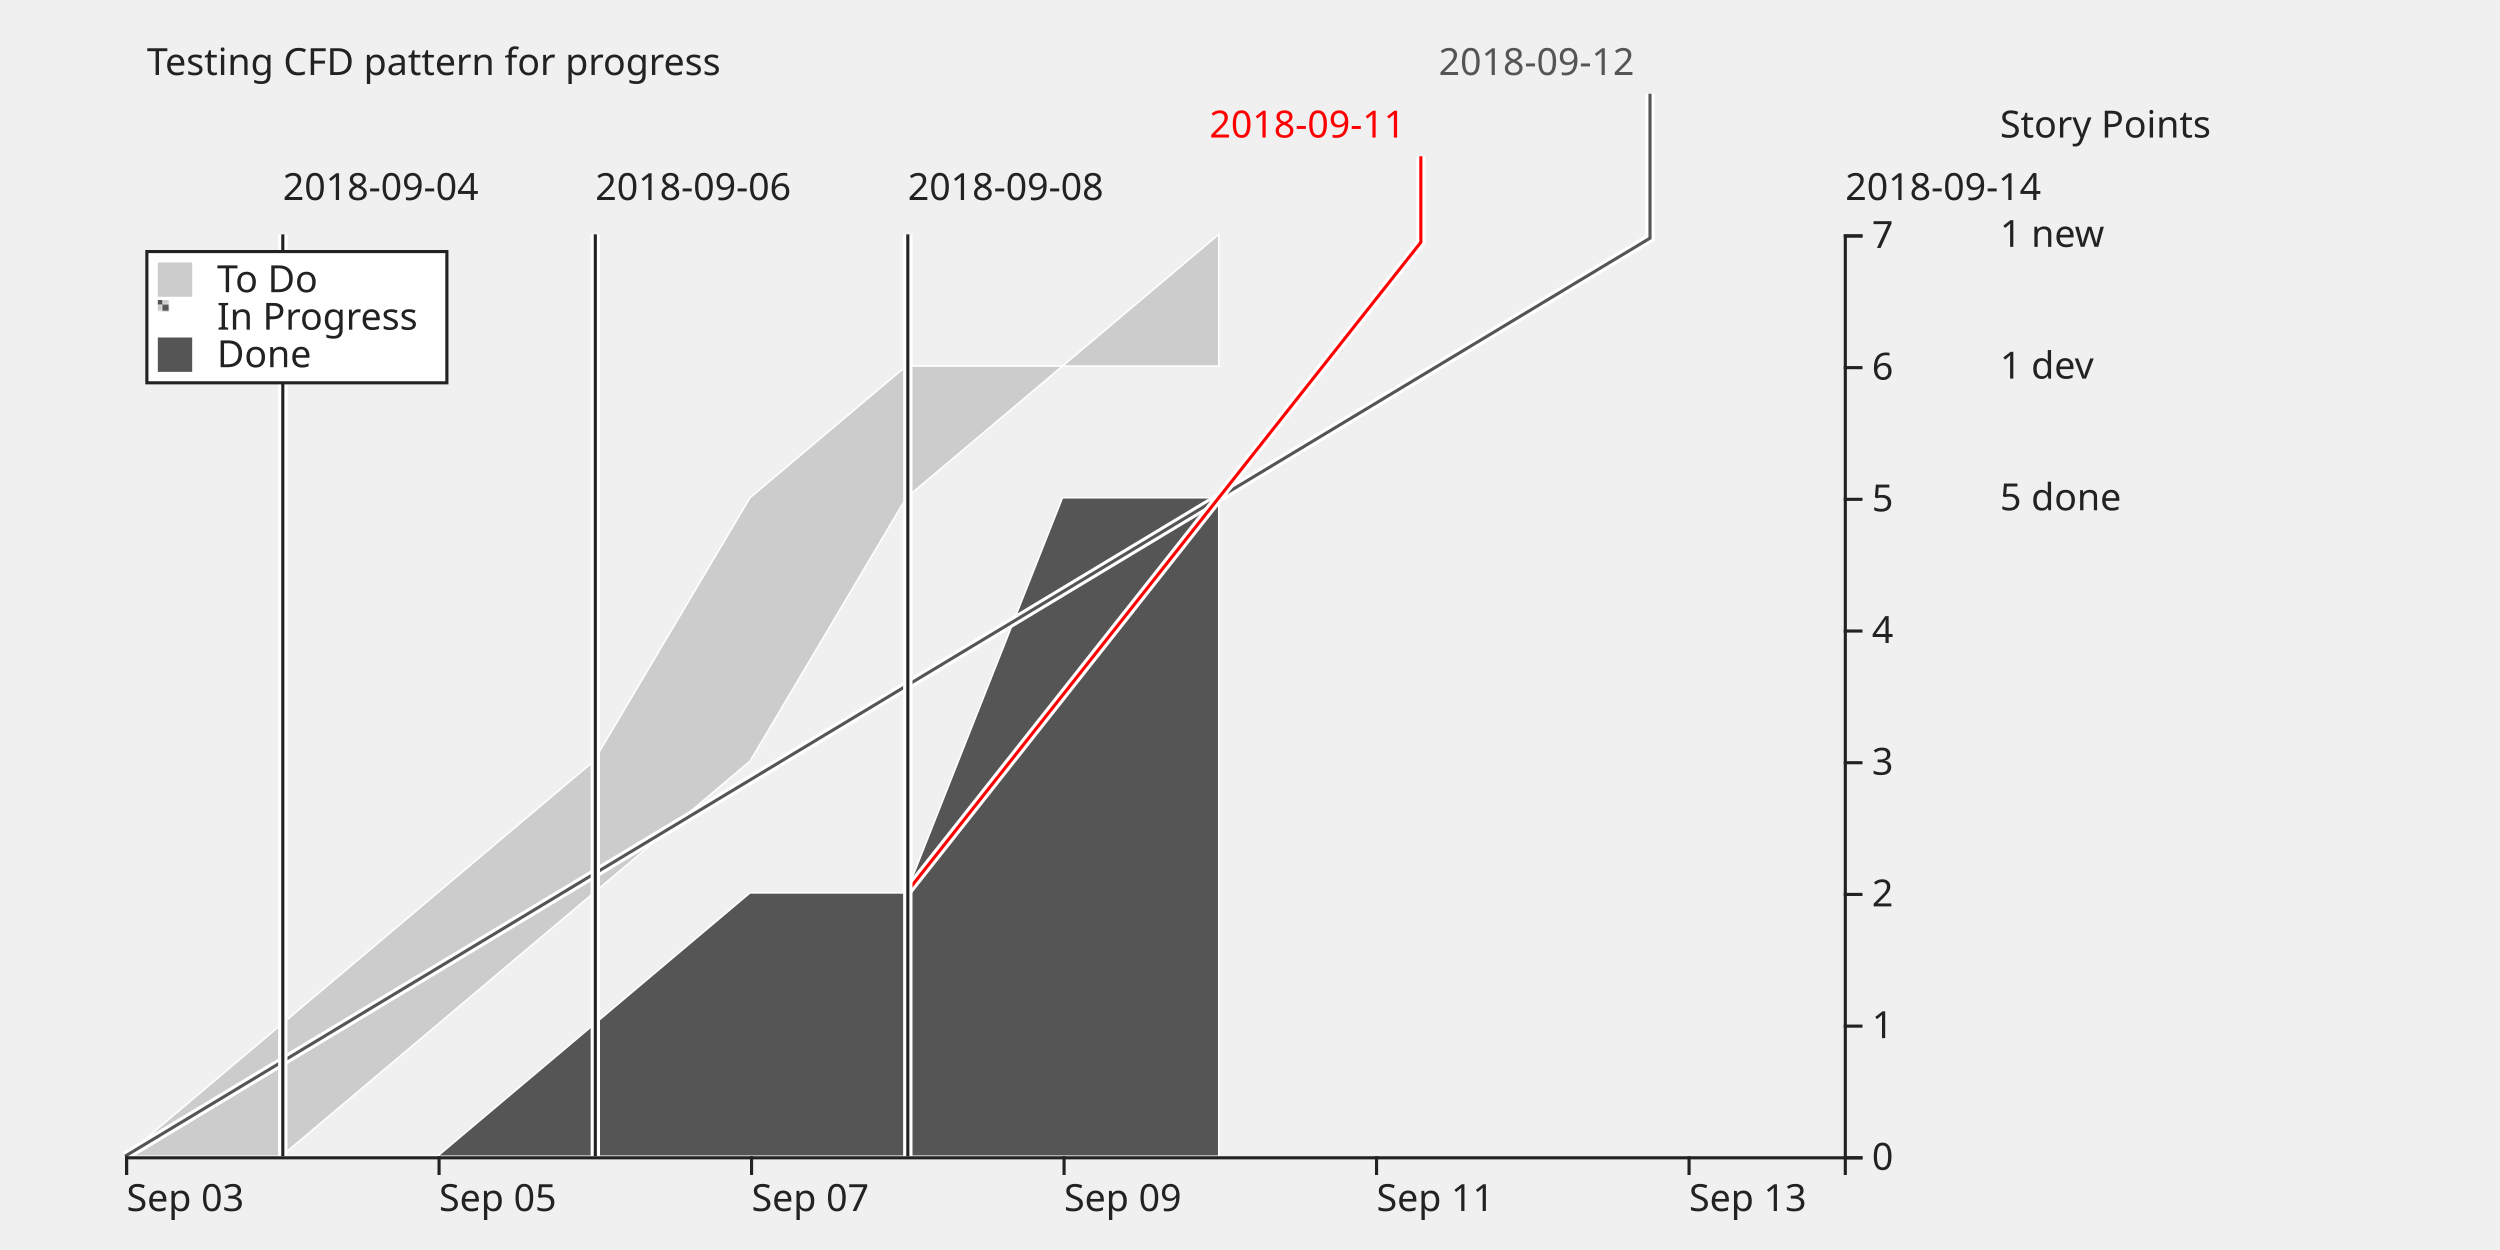
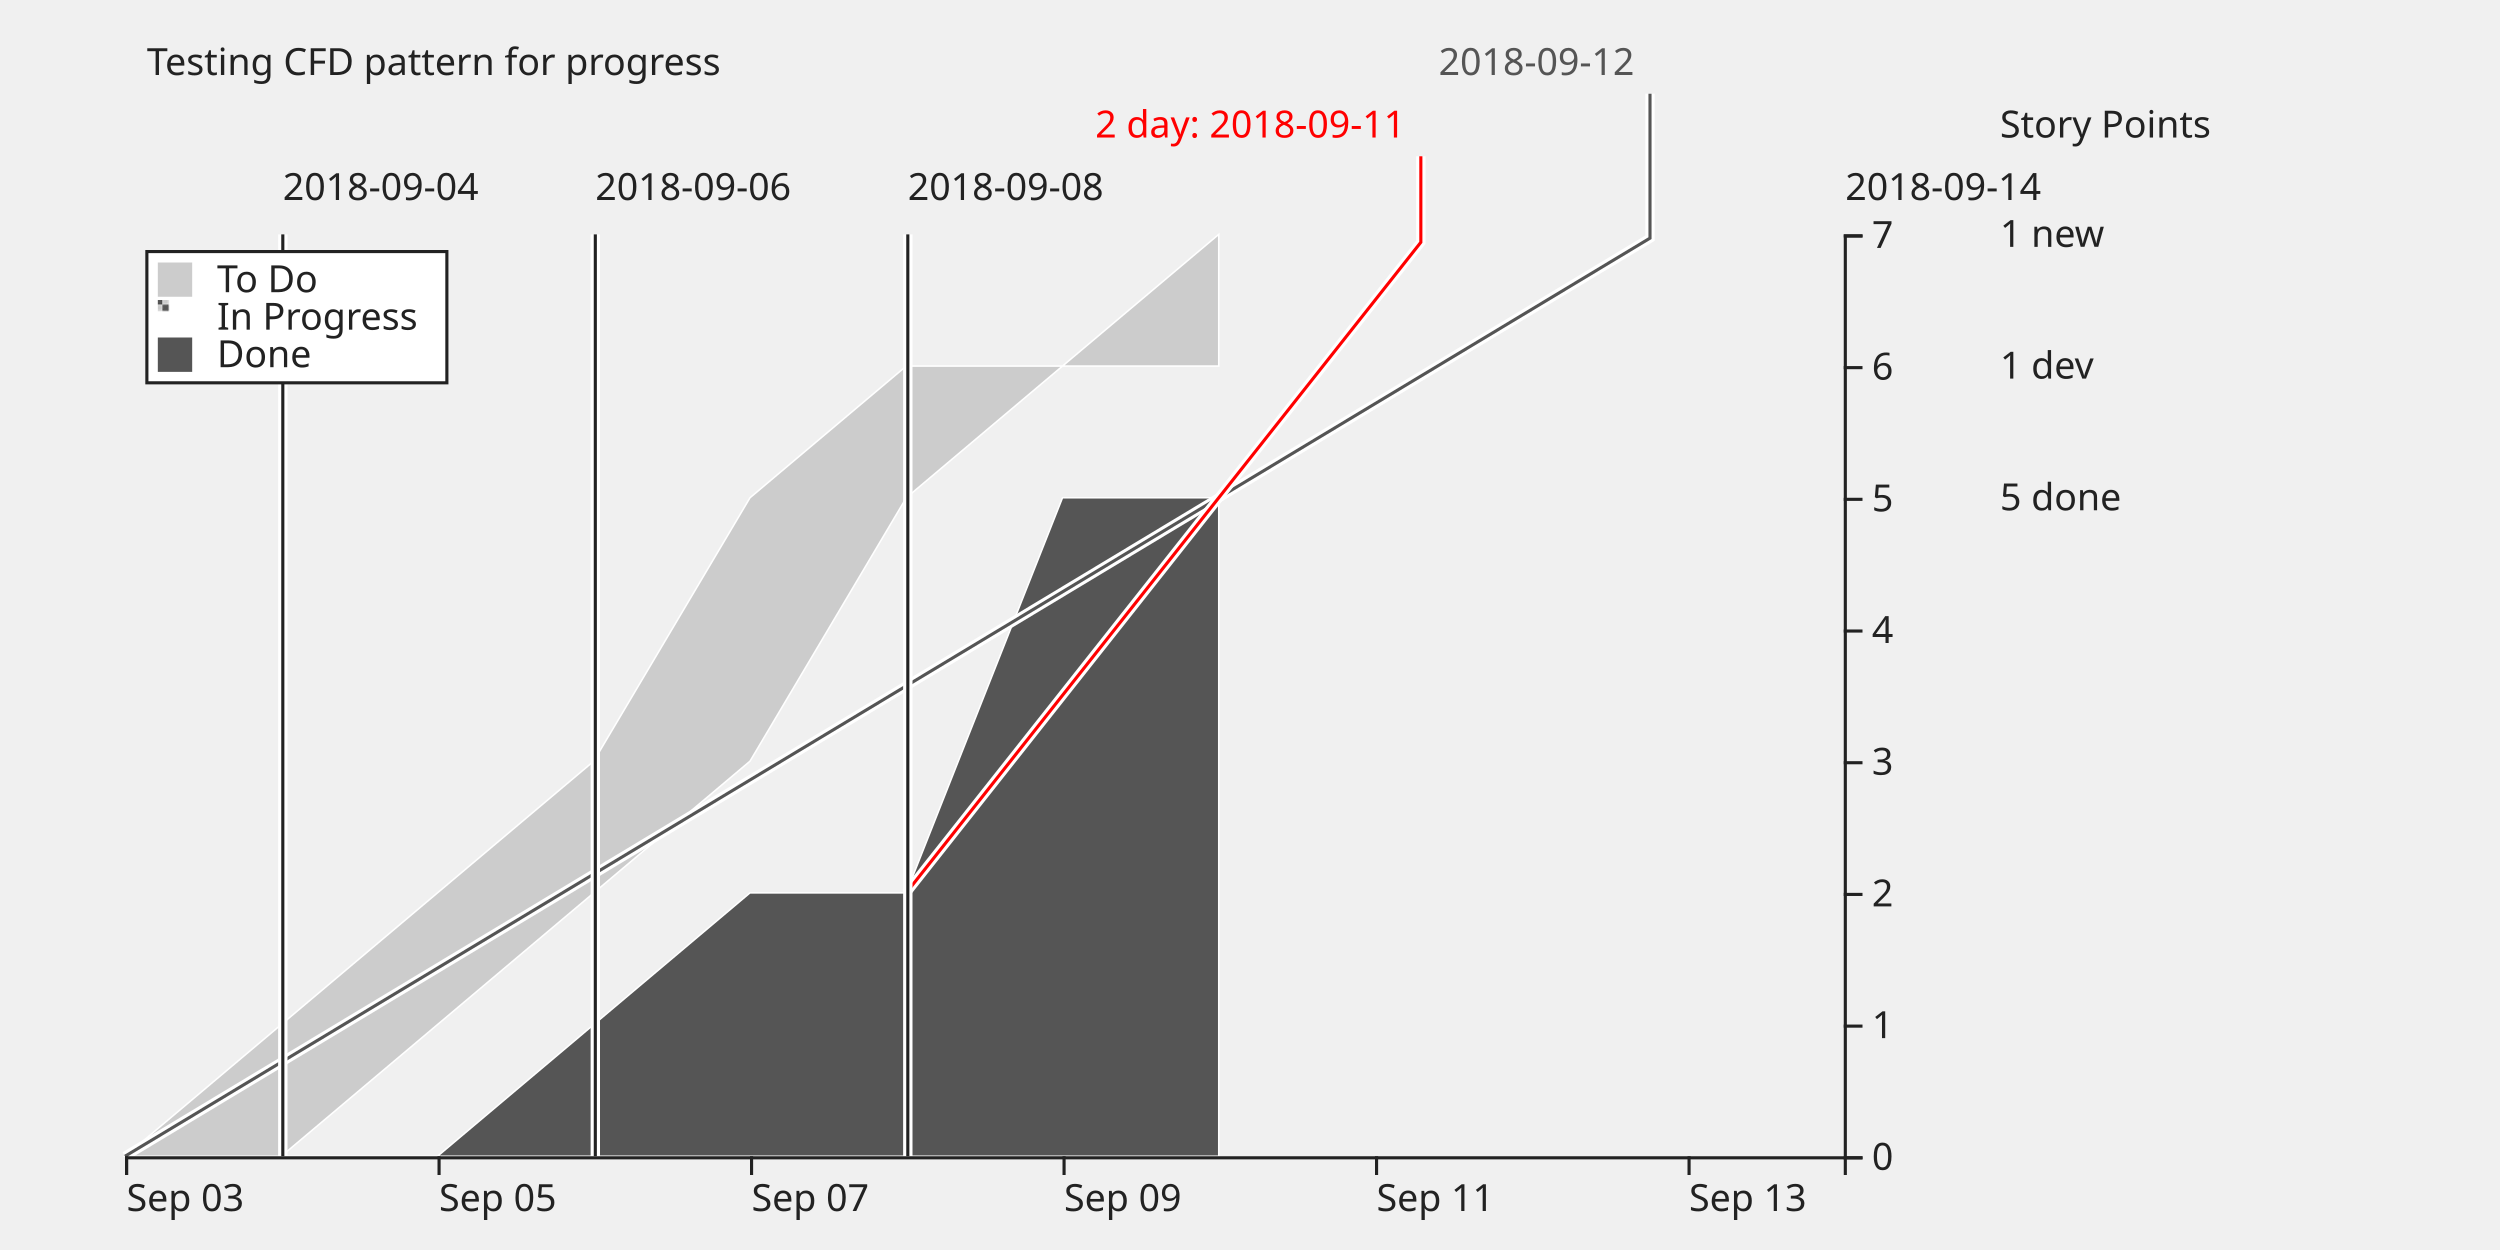
<svg xmlns="http://www.w3.org/2000/svg" width="800" height="400">
  <defs>
    <pattern id="pattern-checkers" x="0" y="0" width="4" height="4" patternunits="userSpaceOnUse">
      <rect x="0" y="0" width="2" height="2" style="fill: #555;" />
      <rect x="2" y="0" width="2" height="2" style="fill: #ccc;" />
      <rect x="0" y="2" width="2" height="2" style="fill: #ccc;" />
      <rect x="2" y="2" width="2" height="2" style="fill: #555;" />
    </pattern>
  </defs>
  <g transform="translate(40,75)">
    <g class="layer">
-       <path class="area" style="fill: #555; stroke: #fff; stroke-width: .5;" d="M0,295L50,295L100,295L150,252.857L200,210.714L250,210.714L300,84.286L350,84.286L350,295L300,295L250,295L200,295L150,295L100,295L50,295L0,295Z" />
+       <path class="area" style="fill: #555; stroke: #fff; stroke-width: 0.5;" d="M0,295L50,295L100,295L150,252.857L200,210.714L250,210.714L300,84.286L350,84.286L350,295L300,295L250,295L200,295L150,295L100,295L50,295L0,295Z" />
      <text x="600" y="84.286" dy="4px" font-size="12px" font-family="sans-serif" style="text-anchor: start; fill: #222;">5 done</text>
    </g>
    <g class="layer">
-       <path class="area" style="fill: url(#pattern-checkers); stroke: #fff; stroke-width: 0;" d="M0,295L50,295L100,295L150,210.714L200,210.714L250,126.429L300,42.143L350,84.286L350,84.286L300,84.286L250,210.714L200,210.714L150,252.857L100,295L50,295L0,295Z" />
+       <path class="area" style="fill: url(#pattern-checkers); stroke: transparent; stroke-width: 0.5;" d="M0,295L50,295L100,295L150,210.714L200,210.714L250,126.429L300,42.143L350,84.286L350,84.286L300,84.286L250,210.714L200,210.714L150,252.857L100,295L50,295L0,295Z" />
    </g>
    <g class="layer">
-       <path class="area" style="fill: url(#pattern-checkers); stroke: #fff; stroke-width: 0;" d="M0,295L50,295L100,252.857L150,210.714L200,168.571L250,84.286L300,42.143L350,42.143L350,84.286L300,42.143L250,126.429L200,210.714L150,210.714L100,295L50,295L0,295Z" />
+       <path class="area" style="fill: url(#pattern-checkers); stroke: transparent; stroke-width: 0.5;" d="M0,295L50,295L100,252.857L150,210.714L200,168.571L250,84.286L300,42.143L350,42.143L350,84.286L300,42.143L250,126.429L200,210.714L150,210.714L100,295L50,295L0,295Z" />
      <text x="600" y="42.143" dy="4px" font-size="12px" font-family="sans-serif" style="text-anchor: start; fill: #222;">1 dev</text>
    </g>
    <g class="layer">
-       <path class="area" style="fill: #ccc; stroke: #fff; stroke-width: .5;" d="M0,295L50,252.857L100,210.714L150,168.571L200,84.286L250,42.143L300,42.143L350,0L350,42.143L300,42.143L250,84.286L200,168.571L150,210.714L100,252.857L50,295L0,295Z" />
+       <path class="area" style="fill: #ccc; stroke: #fff; stroke-width: 0.5;" d="M0,295L50,252.857L100,210.714L150,168.571L200,84.286L250,42.143L300,42.143L350,0L350,42.143L300,42.143L250,84.286L200,168.571L150,210.714L100,252.857L50,295L0,295Z" />
      <text x="600" y="0" dy="4px" font-size="12px" font-family="sans-serif" style="text-anchor: start; fill: #222;">1 new</text>
    </g>
    <path d="M0,295L488,1.204L488,-45" fill="none" style="stroke-width: 3; stroke: #fff;" />
    <path d="M0,295L488,1.204L488,-45" fill="none" style="stroke-width: 1; stroke: #555;" />
    <text x="483" y="-55" dy="4px" font-size="12" font-family="sans-serif" style="text-anchor: end; fill: #555;">2018-09-12</text>
    <path d="M250,210.714L414.667,2.529L414.667,-25" fill="none" style="stroke-width: 3; stroke: #fff;" />
    <path d="M250,210.714L414.667,2.529L414.667,-25" fill="none" style="stroke-width: 1; stroke: red;" />
-     <text x="409.667" y="-35" dy="4px" font-size="12" font-family="sans-serif" style="text-anchor: end; fill: red;">2018-09-11</text>
+     <text x="409.667" y="-35" dy="4px" font-size="12" font-family="sans-serif" style="text-anchor: end; fill: red;">2 day: 2018-09-11</text>
    <line x1="50.5" y1="295" x2="50.5" y2="0" style="stroke-width: 3; stroke: #fff;" />
    <line x1="50.5" y1="295" x2="50.5" y2="0" style="stroke-width: 1; stroke: #222;" />
    <rect style="fill: #fff;" />
    <text x="50.5" y="-15" dy="4px" font-size="12px" font-family="sans-serif" style="fill: #222; text-anchor: start;">2018-09-04</text>
    <line x1="150.5" y1="295" x2="150.5" y2="0" style="stroke-width: 3; stroke: #fff;" />
    <line x1="150.5" y1="295" x2="150.5" y2="0" style="stroke-width: 1; stroke: #222;" />
    <rect style="fill: #fff;" />
    <text x="150.5" y="-15" dy="4px" font-size="12px" font-family="sans-serif" style="fill: #222; text-anchor: start;">2018-09-06</text>
    <line x1="250.5" y1="295" x2="250.5" y2="0" style="stroke-width: 3; stroke: #fff;" />
    <line x1="250.5" y1="295" x2="250.5" y2="0" style="stroke-width: 1; stroke: #222;" />
    <rect style="fill: #fff;" />
    <text x="250.5" y="-15" dy="4px" font-size="12px" font-family="sans-serif" style="fill: #222; text-anchor: start;">2018-09-08</text>
    <rect style="fill: #fff;" />
    <text x="550.5" y="-15" dy="4px" font-size="12px" font-family="sans-serif" style="fill: #222; text-anchor: start;">2018-09-14</text>
    <g transform="translate(0,295)" fill="none" font-size="10" font-family="sans-serif" text-anchor="middle">
      <path class="domain" stroke="currentColor" d="M0.5,6V0.5H550.5V6" style="stroke: #222;" />
      <g class="tick" opacity="1" transform="translate(0.5,0)">
        <line stroke="currentColor" y2="6" style="stroke: #222;" />
        <text fill="currentColor" y="9" dy="0.71em" style="fill: #222; text-anchor: start;" font-size="12px" font-family="sans-serif">Sep 03</text>
      </g>
      <g class="tick" opacity="1" transform="translate(100.5,0)">
        <line stroke="currentColor" y2="6" style="stroke: #222;" />
        <text fill="currentColor" y="9" dy="0.71em" style="fill: #222; text-anchor: start;" font-size="12px" font-family="sans-serif">Sep 05</text>
      </g>
      <g class="tick" opacity="1" transform="translate(200.5,0)">
        <line stroke="currentColor" y2="6" style="stroke: #222;" />
        <text fill="currentColor" y="9" dy="0.71em" style="fill: #222; text-anchor: start;" font-size="12px" font-family="sans-serif">Sep 07</text>
      </g>
      <g class="tick" opacity="1" transform="translate(300.5,0)">
        <line stroke="currentColor" y2="6" style="stroke: #222;" />
        <text fill="currentColor" y="9" dy="0.71em" style="fill: #222; text-anchor: start;" font-size="12px" font-family="sans-serif">Sep 09</text>
      </g>
      <g class="tick" opacity="1" transform="translate(400.5,0)">
        <line stroke="currentColor" y2="6" style="stroke: #222;" />
        <text fill="currentColor" y="9" dy="0.71em" style="fill: #222; text-anchor: start;" font-size="12px" font-family="sans-serif">Sep 11</text>
      </g>
      <g class="tick" opacity="1" transform="translate(500.5,0)">
        <line stroke="currentColor" y2="6" style="stroke: #222;" />
        <text fill="currentColor" y="9" dy="0.71em" style="fill: #222; text-anchor: start;" font-size="12px" font-family="sans-serif">Sep 13</text>
      </g>
    </g>
    <g transform="translate(550 ,0)" fill="none" font-size="10" font-family="sans-serif" text-anchor="start">
      <path class="domain" stroke="currentColor" d="M6,295.5H0.5V0.5H6" style="stroke: #222;" />
      <g class="tick" opacity="1" transform="translate(0,295.5)">
        <line stroke="currentColor" x2="6" style="stroke: #222;" />
        <text fill="currentColor" x="9" dy="0.32em" style="fill: #222;" text-anchor="start" font-size="12px" font-family="sans-serif">0</text>
      </g>
      <g class="tick" opacity="1" transform="translate(0,253.3571)">
        <line stroke="currentColor" x2="6" style="stroke: #222;" />
        <text fill="currentColor" x="9" dy="0.32em" style="fill: #222;" text-anchor="start" font-size="12px" font-family="sans-serif">1</text>
      </g>
      <g class="tick" opacity="1" transform="translate(0,211.2143)">
        <line stroke="currentColor" x2="6" style="stroke: #222;" />
        <text fill="currentColor" x="9" dy="0.32em" style="fill: #222;" text-anchor="start" font-size="12px" font-family="sans-serif">2</text>
      </g>
      <g class="tick" opacity="1" transform="translate(0,169.0714)">
        <line stroke="currentColor" x2="6" style="stroke: #222;" />
        <text fill="currentColor" x="9" dy="0.32em" style="fill: #222;" text-anchor="start" font-size="12px" font-family="sans-serif">3</text>
      </g>
      <g class="tick" opacity="1" transform="translate(0,126.9286)">
        <line stroke="currentColor" x2="6" style="stroke: #222;" />
        <text fill="currentColor" x="9" dy="0.32em" style="fill: #222;" text-anchor="start" font-size="12px" font-family="sans-serif">4</text>
      </g>
      <g class="tick" opacity="1" transform="translate(0,84.78571)">
        <line stroke="currentColor" x2="6" style="stroke: #222;" />
        <text fill="currentColor" x="9" dy="0.32em" style="fill: #222;" text-anchor="start" font-size="12px" font-family="sans-serif">5</text>
      </g>
      <g class="tick" opacity="1" transform="translate(0,42.64286)">
        <line stroke="currentColor" x2="6" style="stroke: #222;" />
        <text fill="currentColor" x="9" dy="0.32em" style="fill: #222;" text-anchor="start" font-size="12px" font-family="sans-serif">6</text>
      </g>
      <g class="tick" opacity="1" transform="translate(0,0.5)">
        <line stroke="currentColor" x2="6" style="stroke: #222;" />
        <text fill="currentColor" x="9" dy="0.32em" style="fill: #222;" text-anchor="start" font-size="12px" font-family="sans-serif">7</text>
      </g>
    </g>
    <text x="7" y="-55" dy="4px" font-size="12px" font-family="sans-serif" style="text-anchor: start; fill: #222;">Testing CFD pattern for progress</text>
    <rect x="7" y="5.5" width="96" height="42" style="fill: #fff; stroke: #222;" />
    <rect x="10" y="8.5" width="12" height="12" style="fill: #ccc; stroke: #fff;" />
    <text x="29.44" y="14.5" dy="4px" font-size="12px" font-family="sans-serif" style="text-anchor: start; fill: #222;">To Do</text>
    <rect x="10" y="20.5" width="12" height="12" style="fill: url(#pattern-checkers); stroke: #fff;" />
    <text x="29.44" y="26.5" dy="4px" font-size="12px" font-family="sans-serif" style="text-anchor: start; fill: #222;">In Progress</text>
    <rect x="10" y="32.5" width="12" height="12" style="fill: #555; stroke: #fff;" />
    <text x="29.44" y="38.5" dy="4px" font-size="12px" font-family="sans-serif" style="text-anchor: start; fill: #222;">Done</text>
    <text x="600" y="-35" dy="4px" font-size="12px" font-family="sans-serif" style="text-anchor: start; fill: #222;">Story Points</text>
    <rect fill="#fff" stroke="#222" class="focus-item" width="12" height="12" style="display: none;" />
    <text dy="4px" font-size="12px" font-family="sans-serif" style="text-anchor: start; fill: #222; display: none;" />
    <text dy="4px" font-size="12px" font-family="sans-serif" style="text-anchor: start; fill: #222; display: none;" />
    <text dy="4px" font-size="12px" font-family="sans-serif" style="text-anchor: start; fill: #222; display: none;" />
    <text dy="4px" font-size="12px" font-family="sans-serif" style="text-anchor: start; fill: #222; display: none;" />
    <text dy="4px" font-size="12px" font-family="sans-serif" style="text-anchor: start; fill: #222; display: none;" />
    <text dy="4px" font-size="12px" font-family="sans-serif" style="text-anchor: start; fill: #222; display: none;" />
    <text dy="4px" font-size="12px" font-family="sans-serif" style="text-anchor: start; fill: #222; display: none;" />
    <text dy="4px" font-size="12px" font-family="sans-serif" style="text-anchor: start; fill: #222; display: none;" />
    <text dy="4px" font-size="12px" font-family="sans-serif" style="text-anchor: start; fill: #222; display: none;" />
    <text dy="4px" font-size="12px" font-family="sans-serif" style="text-anchor: start; fill: #222; display: none;" />
    <text dy="4px" font-size="12px" font-family="sans-serif" style="text-anchor: start; fill: #222; display: none;" />
    <text dy="4px" font-size="12px" font-family="sans-serif" style="text-anchor: start; fill: #222; display: none;" />
    <text dy="4px" font-size="12px" font-family="sans-serif" style="text-anchor: start; fill: #222; display: none;" />
    <text dy="4px" font-size="12px" font-family="sans-serif" style="text-anchor: start; fill: #222; display: none;" />
    <text dy="4px" font-size="12px" font-family="sans-serif" style="text-anchor: start; fill: #222; display: none;" />
    <text dy="4px" font-size="12px" font-family="sans-serif" style="text-anchor: start; fill: #222; display: none;" />
    <text dy="4px" font-size="12px" font-family="sans-serif" style="text-anchor: start; fill: #222; display: none;" />
    <text dy="4px" font-size="12px" font-family="sans-serif" style="text-anchor: start; fill: #222; display: none;" />
    <text dy="4px" font-size="12px" font-family="sans-serif" style="text-anchor: start; fill: #222; display: none;" />
    <text dy="4px" font-size="12px" font-family="sans-serif" style="text-anchor: start; fill: #222; display: none;" />
    <text dy="4px" font-size="12px" font-family="sans-serif" style="text-anchor: start; fill: #222; display: none;" />
    <text dy="4px" font-size="12px" font-family="sans-serif" style="text-anchor: start; fill: #222; display: none;" />
    <text dy="4px" font-size="12px" font-family="sans-serif" style="text-anchor: start; fill: #222; display: none;" />
    <text dy="4px" font-size="12px" font-family="sans-serif" style="text-anchor: start; fill: #222; display: none;" />
    <text dy="4px" font-size="12px" font-family="sans-serif" style="text-anchor: start; fill: #222; display: none;" />
    <text dy="4px" font-size="12px" font-family="sans-serif" style="text-anchor: start; fill: #222; display: none;" />
    <text dy="4px" font-size="12px" font-family="sans-serif" style="text-anchor: start; fill: #222; display: none;" />
    <text dy="4px" font-size="12px" font-family="sans-serif" style="text-anchor: start; fill: #222; display: none;" />
    <text dy="4px" font-size="12px" font-family="sans-serif" style="text-anchor: start; fill: #222; display: none;" />
    <text dy="4px" font-size="12px" font-family="sans-serif" style="text-anchor: start; fill: #222; display: none;" />
    <text dy="4px" font-size="12px" font-family="sans-serif" style="text-anchor: start; fill: #222; display: none;" />
    <text dy="4px" font-size="12px" font-family="sans-serif" style="text-anchor: start; fill: #222; display: none;" />
    <text dy="4px" font-size="12px" font-family="sans-serif" style="text-anchor: start; fill: #222; display: none;" />
    <text dy="4px" font-size="12px" font-family="sans-serif" style="text-anchor: start; fill: #222; display: none;" />
    <text dy="4px" font-size="12px" font-family="sans-serif" style="text-anchor: start; fill: #222; display: none;" />
    <text dy="4px" font-size="12px" font-family="sans-serif" style="text-anchor: start; fill: #222; display: none;" />
    <text dy="4px" font-size="12px" font-family="sans-serif" style="text-anchor: start; fill: #222; display: none;" />
    <text dy="4px" font-size="12px" font-family="sans-serif" style="text-anchor: start; fill: #222; display: none;" />
    <text dy="4px" font-size="12px" font-family="sans-serif" style="text-anchor: start; fill: #222; display: none;" />
    <text dy="4px" font-size="12px" font-family="sans-serif" style="text-anchor: start; fill: #222; display: none;" />
    <line style="display: none; stroke-width: 3; stroke: #fff;" />
    <line style="display: none; stroke-width: 1; stroke: #222;" />
    <rect width="760" height="295" fill="transparent" />
  </g>
</svg>
